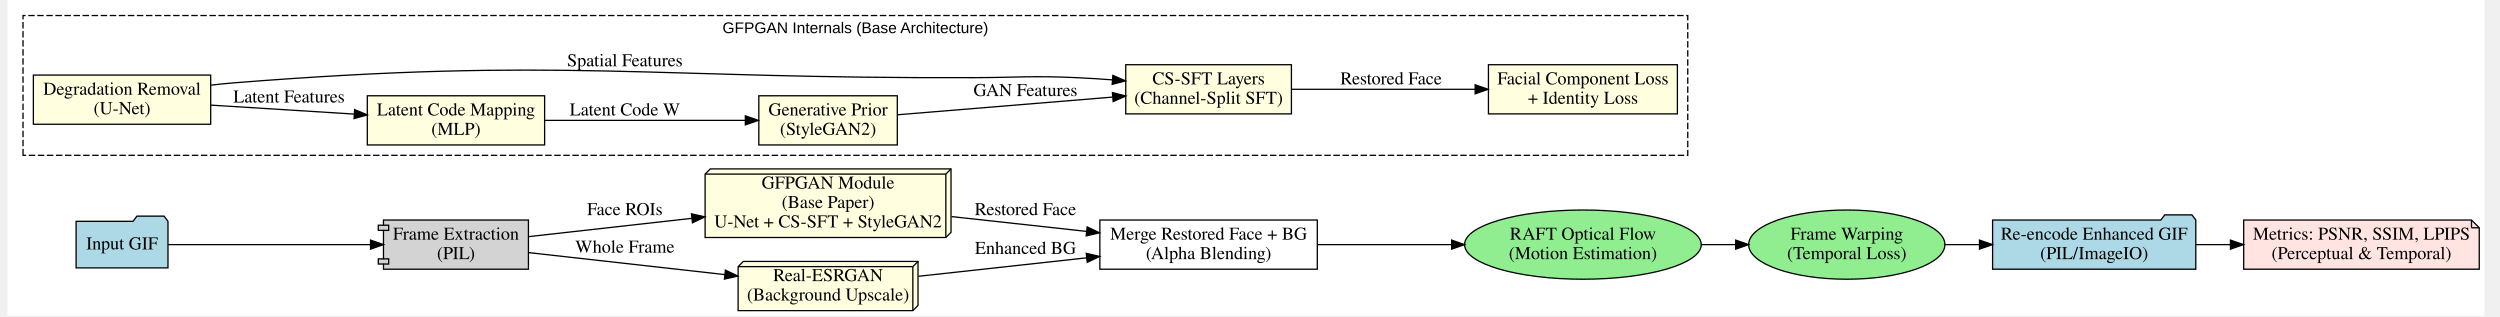
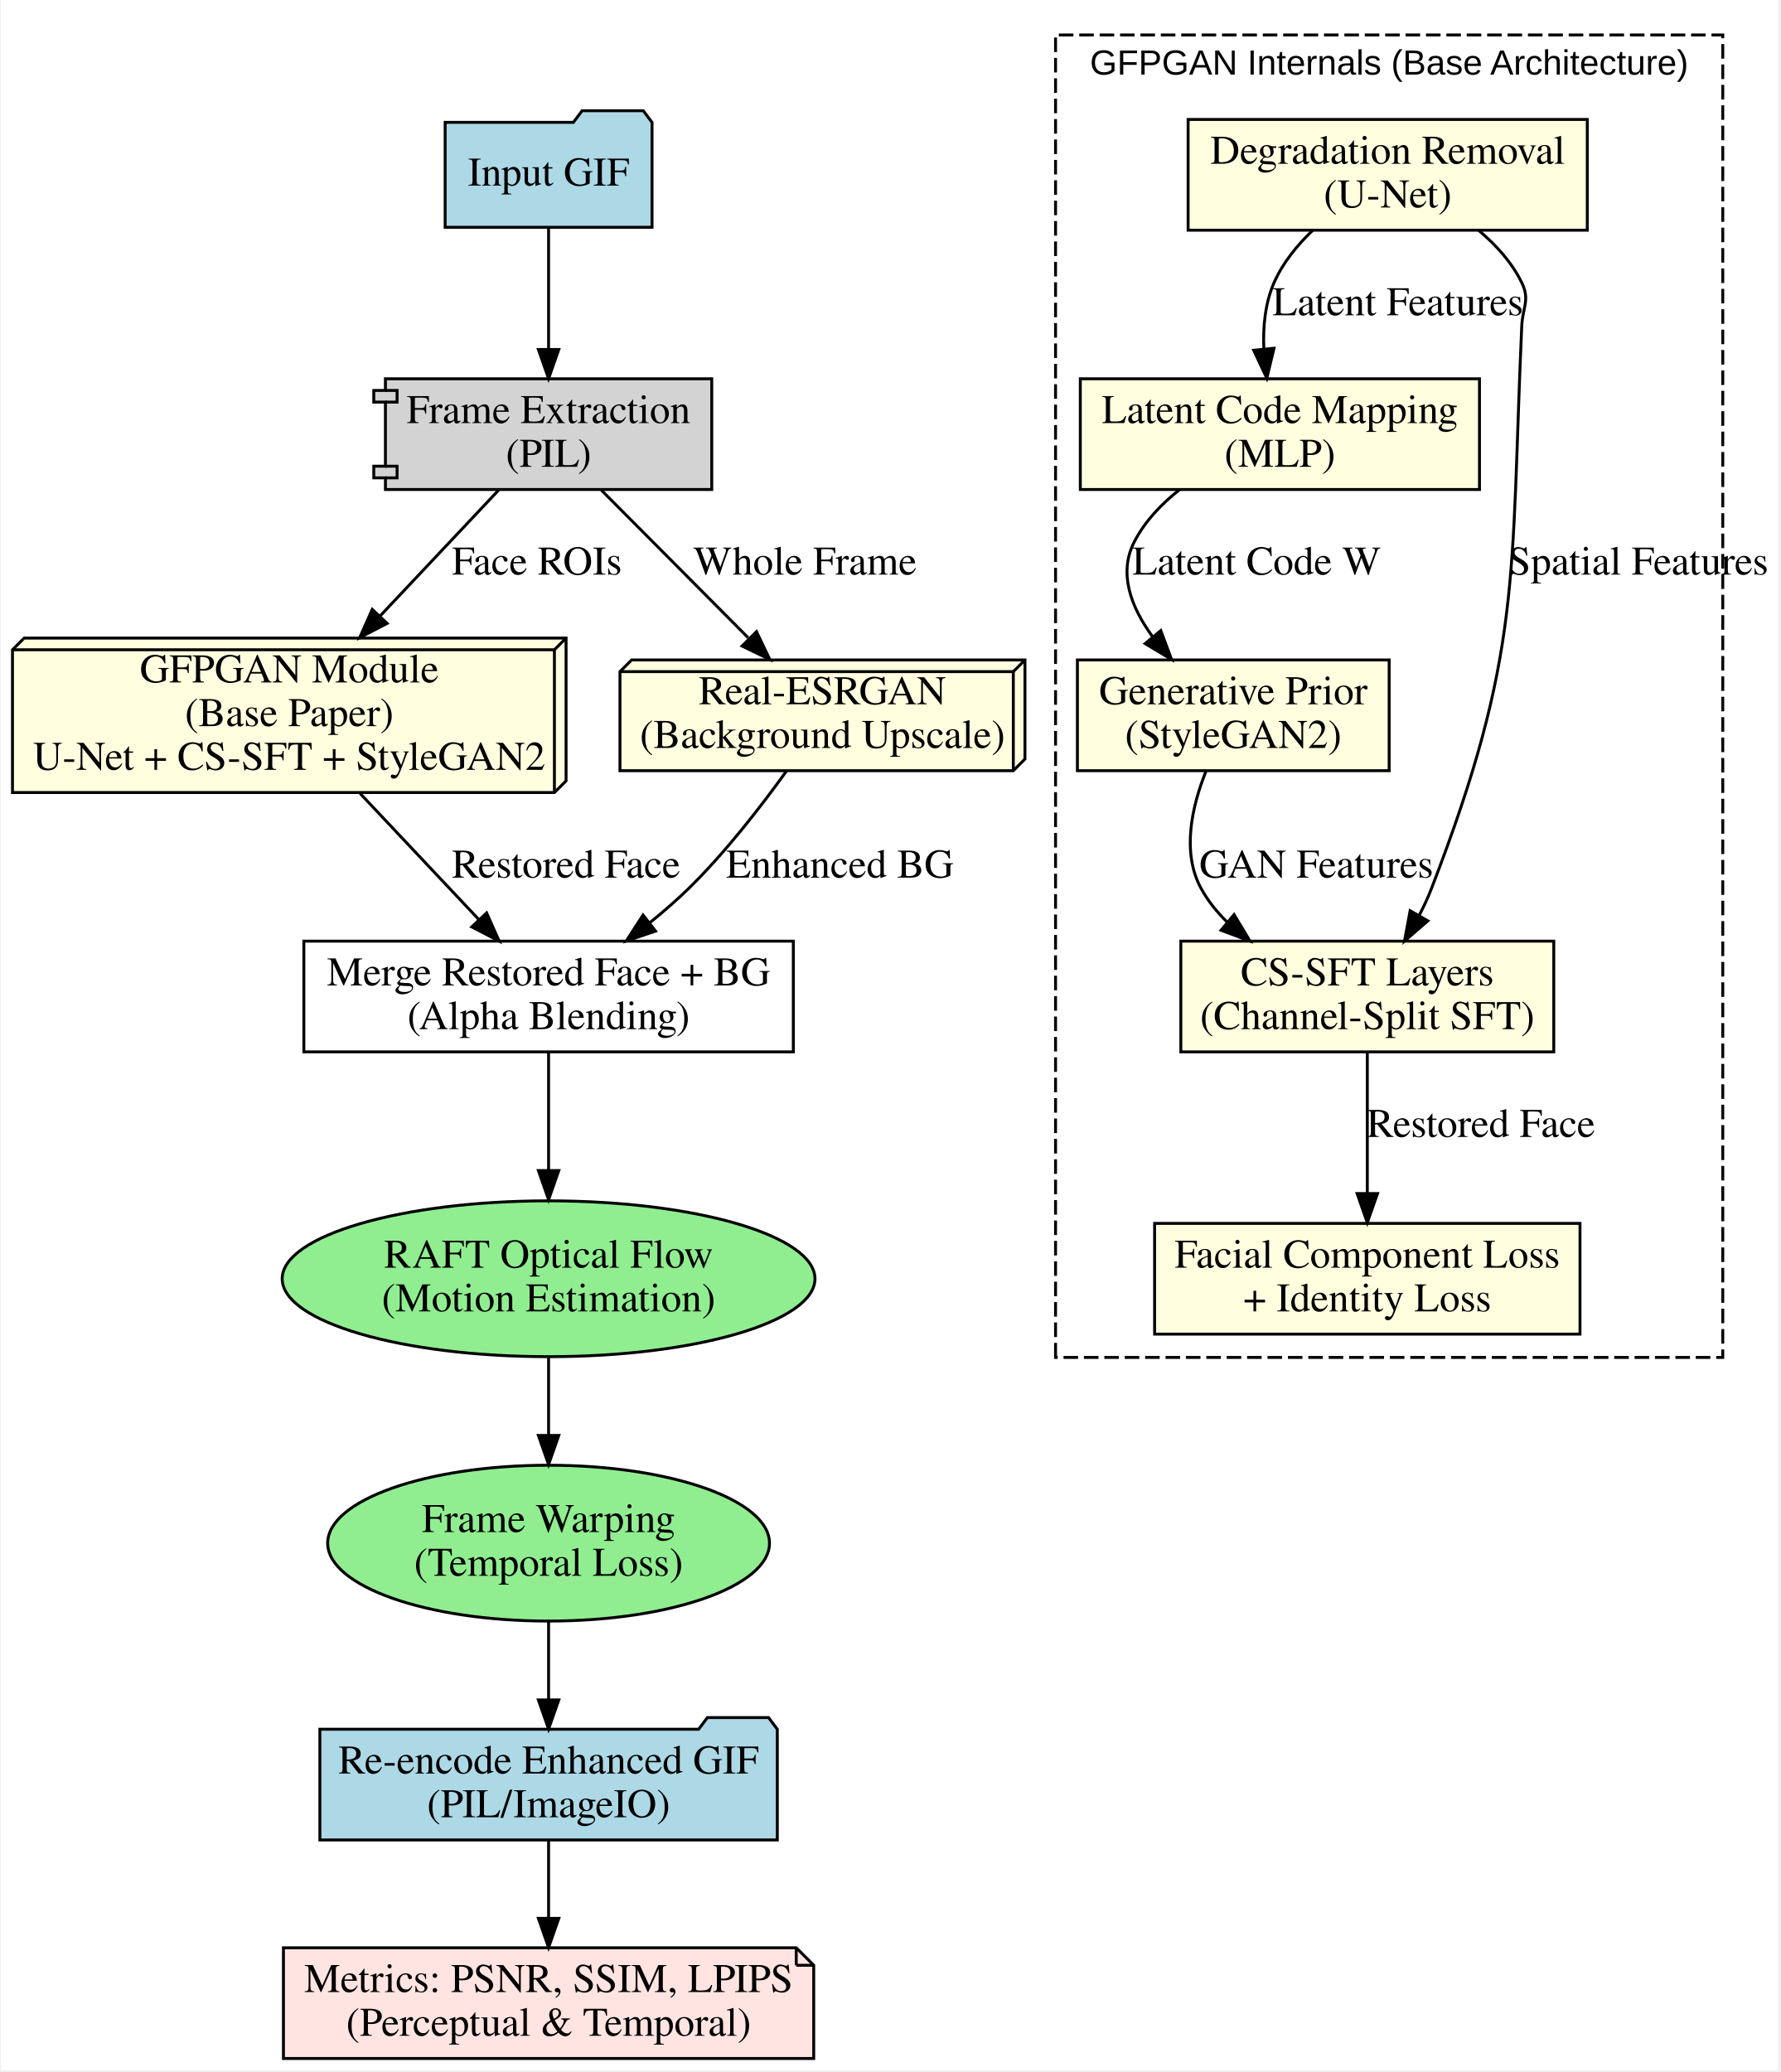
- <svg xmlns="http://www.w3.org/2000/svg" width="576pt" height="73pt" viewBox="0.00 0.00 576.00 73.44">
-   <g id="graph0" class="graph" transform="scale(0.3 0.3) rotate(0) translate(4 240)">
-     <polygon fill="white" stroke="transparent" points="-4,4 -4,-240 1909.75,-240 1909.75,4 -4,4" />
+ <svg xmlns="http://www.w3.org/2000/svg" width="495pt" height="576pt" viewBox="0.00 0.00 494.54 576.00">
+   <g id="graph0" class="graph" transform="scale(0.81 0.81) rotate(0) translate(4 706.48)">
+     <polygon fill="white" stroke="transparent" points="-4,4 -4,-706.48 606,-706.48 606,4 -4,4" />
    <g id="clust1" class="cluster">
-       <polygon fill="none" stroke="black" stroke-dasharray="5,2" points="8,-120 8,-228 1294.22,-228 1294.22,-120 8,-120" />
-       <text text-anchor="middle" x="651.11" y="-214.4" font-family="Arial" font-size="12.00">GFPGAN Internals (Base Architecture)</text>
+       <polygon fill="none" stroke="black" stroke-dasharray="5,2" points="358,-240.61 358,-694.48 587,-694.48 587,-240.61 358,-240.61" />
+       <text text-anchor="middle" x="472.5" y="-680.88" font-family="Arial" font-size="12.00">GFPGAN Internals (Base Architecture)</text>
    </g>
    <g id="node1" class="node">
-       <polygon fill="lightblue" stroke="black" points="120,-69 117,-73 96,-73 93,-69 49,-69 49,-33 120,-33 120,-69" />
-       <text text-anchor="middle" x="84.5" y="-47.3" font-family="Times,serif" font-size="14.00">Input GIF</text>
+       <polygon fill="lightblue" stroke="black" points="219.5,-664.48 216.5,-668.48 195.5,-668.48 192.5,-664.48 148.5,-664.48 148.5,-628.48 219.5,-628.48 219.5,-664.48" />
+       <text text-anchor="middle" x="184" y="-642.78" font-family="Times,serif" font-size="14.00">Input GIF</text>
    </g>
    <g id="node2" class="node">
-       <polygon fill="lightgrey" stroke="black" points="398.5,-70 286.5,-70 286.5,-66 282.5,-66 282.5,-62 286.5,-62 286.5,-40 282.5,-40 282.5,-36 286.5,-36 286.5,-32 398.5,-32 398.5,-70" />
-       <polyline fill="none" stroke="black" points="286.5,-66 290.5,-66 290.5,-62 286.5,-62 " />
-       <polyline fill="none" stroke="black" points="286.5,-40 290.5,-40 290.5,-36 286.5,-36 " />
-       <text text-anchor="middle" x="342.5" y="-54.8" font-family="Times,serif" font-size="14.00">Frame Extraction</text>
-       <text text-anchor="middle" x="342.5" y="-39.8" font-family="Times,serif" font-size="14.00">(PIL)</text>
+       <polygon fill="lightgrey" stroke="black" points="240,-576.48 128,-576.48 128,-572.48 124,-572.48 124,-568.48 128,-568.48 128,-546.48 124,-546.48 124,-542.48 128,-542.48 128,-538.48 240,-538.48 240,-576.48" />
+       <polyline fill="none" stroke="black" points="128,-572.48 132,-572.48 132,-568.48 128,-568.48 " />
+       <polyline fill="none" stroke="black" points="128,-546.48 132,-546.48 132,-542.48 128,-542.48 " />
+       <text text-anchor="middle" x="184" y="-561.28" font-family="Times,serif" font-size="14.00">Frame Extraction</text>
+       <text text-anchor="middle" x="184" y="-546.28" font-family="Times,serif" font-size="14.00">(PIL)</text>
    </g>
    <g id="edge6" class="edge">
-       <path fill="none" stroke="black" d="M120.03,-51C159.99,-51 226.69,-51 276.46,-51" />
-       <polygon fill="black" stroke="black" points="276.5,-54.5 286.5,-51 276.5,-47.5 276.5,-54.5" />
+       <path fill="none" stroke="black" d="M184,-628.29C184,-616.49 184,-600.55 184,-586.88" />
+       <polygon fill="black" stroke="black" points="187.5,-586.53 184,-576.53 180.5,-586.53 187.5,-586.53" />
    </g>
    <g id="node3" class="node">
-       <polygon fill="lightyellow" stroke="black" points="725,-109.5 539,-109.5 535,-105.5 535,-56.5 721,-56.5 725,-60.5 725,-109.5" />
-       <polyline fill="none" stroke="black" points="721,-105.5 535,-105.5 " />
-       <polyline fill="none" stroke="black" points="721,-105.5 721,-56.5 " />
-       <polyline fill="none" stroke="black" points="721,-105.5 725,-109.5 " />
-       <text text-anchor="middle" x="630" y="-94.3" font-family="Times,serif" font-size="14.00">GFPGAN Module</text>
-       <text text-anchor="middle" x="630" y="-79.3" font-family="Times,serif" font-size="14.00">(Base Paper)</text>
-       <text text-anchor="middle" x="630" y="-64.3" font-family="Times,serif" font-size="14.00">U-Net + CS-SFT + StyleGAN2</text>
+       <polygon fill="lightyellow" stroke="black" points="190,-487.48 4,-487.48 0,-483.48 0,-434.48 186,-434.48 190,-438.48 190,-487.48" />
+       <polyline fill="none" stroke="black" points="186,-483.48 0,-483.48 " />
+       <polyline fill="none" stroke="black" points="186,-483.48 186,-434.48 " />
+       <polyline fill="none" stroke="black" points="186,-483.48 190,-487.48 " />
+       <text text-anchor="middle" x="95" y="-472.28" font-family="Times,serif" font-size="14.00">GFPGAN Module</text>
+       <text text-anchor="middle" x="95" y="-457.28" font-family="Times,serif" font-size="14.00">(Base Paper)</text>
+       <text text-anchor="middle" x="95" y="-442.28" font-family="Times,serif" font-size="14.00">U-Net + CS-SFT + StyleGAN2</text>
    </g>
    <g id="edge7" class="edge">
-       <path fill="none" stroke="black" d="M398.55,-57.17C434.25,-61.17 481.9,-66.51 524.61,-71.3" />
-       <polygon fill="black" stroke="black" points="524.45,-74.8 534.77,-72.44 525.23,-67.85 524.45,-74.8" />
-       <text text-anchor="middle" x="473" y="-73.8" font-family="Times,serif" font-size="14.00">Face ROIs</text>
+       <path fill="none" stroke="black" d="M166.84,-538.26C155.31,-526.02 139.79,-509.54 126.12,-495.02" />
+       <polygon fill="black" stroke="black" points="128.58,-492.53 119.17,-487.65 123.48,-497.33 128.58,-492.53" />
+       <text text-anchor="middle" x="180" y="-509.28" font-family="Times,serif" font-size="14.00">Face ROIs</text>
    </g>
    <g id="node4" class="node">
-       <polygon fill="lightyellow" stroke="black" points="699.5,-38 564.5,-38 560.5,-34 560.5,0 695.5,0 699.5,-4 699.5,-38" />
-       <polyline fill="none" stroke="black" points="695.5,-34 560.5,-34 " />
-       <polyline fill="none" stroke="black" points="695.5,-34 695.5,0 " />
-       <polyline fill="none" stroke="black" points="695.5,-34 699.5,-38 " />
-       <text text-anchor="middle" x="630" y="-22.8" font-family="Times,serif" font-size="14.00">Real-ESRGAN</text>
-       <text text-anchor="middle" x="630" y="-7.8" font-family="Times,serif" font-size="14.00">(Background Upscale)</text>
+       <polygon fill="lightyellow" stroke="black" points="347.5,-479.98 212.5,-479.98 208.5,-475.98 208.5,-441.98 343.5,-441.98 347.5,-445.98 347.5,-479.98" />
+       <polyline fill="none" stroke="black" points="343.5,-475.98 208.5,-475.98 " />
+       <polyline fill="none" stroke="black" points="343.5,-475.98 343.5,-441.98 " />
+       <polyline fill="none" stroke="black" points="343.5,-475.98 347.5,-479.98 " />
+       <text text-anchor="middle" x="278" y="-464.78" font-family="Times,serif" font-size="14.00">Real-ESRGAN</text>
+       <text text-anchor="middle" x="278" y="-449.78" font-family="Times,serif" font-size="14.00">(Background Upscale)</text>
    </g>
    <g id="edge8" class="edge">
-       <path fill="none" stroke="black" d="M398.55,-44.83C441.59,-40.01 501.99,-33.24 550.16,-27.84" />
-       <polygon fill="black" stroke="black" points="550.69,-31.3 560.24,-26.71 549.91,-24.34 550.69,-31.3" />
-       <text text-anchor="middle" x="473" y="-44.8" font-family="Times,serif" font-size="14.00">Whole Frame</text>
+       <path fill="none" stroke="black" d="M202.12,-538.26C216.43,-523.88 236.56,-503.64 252.49,-487.62" />
+       <polygon fill="black" stroke="black" points="255.36,-489.7 259.93,-480.14 250.4,-484.77 255.36,-489.7" />
+       <text text-anchor="middle" x="272" y="-509.28" font-family="Times,serif" font-size="14.00">Whole Frame</text>
    </g>
    <g id="node5" class="node">
-       <polygon fill="white" stroke="black" points="1008,-70 840,-70 840,-32 1008,-32 1008,-70" />
-       <text text-anchor="middle" x="924" y="-54.8" font-family="Times,serif" font-size="14.00">Merge Restored Face + BG</text>
-       <text text-anchor="middle" x="924" y="-39.8" font-family="Times,serif" font-size="14.00">(Alpha Blending)</text>
+       <polygon fill="white" stroke="black" points="268,-383.48 100,-383.48 100,-345.48 268,-345.48 268,-383.48" />
+       <text text-anchor="middle" x="184" y="-368.28" font-family="Times,serif" font-size="14.00">Merge Restored Face + BG</text>
+       <text text-anchor="middle" x="184" y="-353.28" font-family="Times,serif" font-size="14.00">(Alpha Blending)</text>
    </g>
    <g id="edge9" class="edge">
-       <path fill="none" stroke="black" d="M725.4,-72.65C758.77,-69 796.27,-64.89 829.56,-61.24" />
-       <polygon fill="black" stroke="black" points="830.19,-64.69 839.75,-60.12 829.43,-57.73 830.19,-64.69" />
-       <text text-anchor="middle" x="782.5" y="-73.8" font-family="Times,serif" font-size="14.00">Restored Face</text>
+       <path fill="none" stroke="black" d="M119.32,-434.16C131.97,-420.73 147.38,-404.37 159.98,-390.98" />
+       <polygon fill="black" stroke="black" points="162.73,-393.17 167.04,-383.49 157.63,-388.37 162.73,-393.17" />
+       <text text-anchor="middle" x="190" y="-405.28" font-family="Times,serif" font-size="14.00">Restored Face</text>
    </g>
    <g id="edge10" class="edge">
-       <path fill="none" stroke="black" d="M699.83,-26.54C738.62,-30.79 787.61,-36.16 829.8,-40.79" />
-       <polygon fill="black" stroke="black" points="829.48,-44.27 839.81,-41.88 830.25,-37.31 829.48,-44.27" />
-       <text text-anchor="middle" x="782.5" y="-43.8" font-family="Times,serif" font-size="14.00">Enhanced BG</text>
+       <path fill="none" stroke="black" d="M265.63,-441.83C256.94,-429.74 244.66,-413.85 232,-401.48 227.95,-397.52 223.45,-393.62 218.89,-389.93" />
+       <polygon fill="black" stroke="black" points="220.71,-386.92 210.66,-383.55 216.42,-392.45 220.71,-386.92" />
+       <text text-anchor="middle" x="284" y="-405.28" font-family="Times,serif" font-size="14.00">Enhanced BG</text>
    </g>
    <g id="node6" class="node">
-       <ellipse fill="lightgreen" stroke="black" cx="1213.22" cy="-51" rx="91.43" ry="26.74" />
-       <text text-anchor="middle" x="1213.22" y="-54.8" font-family="Times,serif" font-size="14.00">RAFT Optical Flow</text>
-       <text text-anchor="middle" x="1213.22" y="-39.8" font-family="Times,serif" font-size="14.00">(Motion Estimation)</text>
+       <ellipse fill="lightgreen" stroke="black" cx="184" cy="-267.61" rx="91.43" ry="26.74" />
+       <text text-anchor="middle" x="184" y="-271.41" font-family="Times,serif" font-size="14.00">RAFT Optical Flow</text>
+       <text text-anchor="middle" x="184" y="-256.41" font-family="Times,serif" font-size="14.00">(Motion Estimation)</text>
    </g>
    <g id="edge11" class="edge">
-       <path fill="none" stroke="black" d="M1008.07,-51C1040.36,-51 1077.63,-51 1111.43,-51" />
-       <polygon fill="black" stroke="black" points="1111.79,-54.5 1121.79,-51 1111.79,-47.5 1111.79,-54.5" />
+       <path fill="none" stroke="black" d="M184,-345.19C184,-333.78 184,-318.69 184,-304.92" />
+       <polygon fill="black" stroke="black" points="187.5,-304.74 184,-294.74 180.5,-304.74 187.5,-304.74" />
    </g>
    <g id="node7" class="node">
-       <ellipse fill="lightgreen" stroke="black" cx="1417.09" cy="-51" rx="75.82" ry="26.74" />
-       <text text-anchor="middle" x="1417.09" y="-54.8" font-family="Times,serif" font-size="14.00">Frame Warping</text>
-       <text text-anchor="middle" x="1417.09" y="-39.8" font-family="Times,serif" font-size="14.00">(Temporal Loss)</text>
+       <ellipse fill="lightgreen" stroke="black" cx="184" cy="-176.87" rx="75.82" ry="26.74" />
+       <text text-anchor="middle" x="184" y="-180.67" font-family="Times,serif" font-size="14.00">Frame Warping</text>
+       <text text-anchor="middle" x="184" y="-165.67" font-family="Times,serif" font-size="14.00">(Temporal Loss)</text>
    </g>
    <g id="edge12" class="edge">
-       <path fill="none" stroke="black" d="M1304.53,-51C1313.36,-51 1322.29,-51 1331.07,-51" />
-       <polygon fill="black" stroke="black" points="1331.27,-54.5 1341.27,-51 1331.27,-47.5 1331.27,-54.5" />
+       <path fill="none" stroke="black" d="M184,-240.47C184,-232.16 184,-222.82 184,-213.95" />
+       <polygon fill="black" stroke="black" points="187.5,-213.83 184,-203.83 180.5,-213.83 187.5,-213.83" />
    </g>
    <g id="node8" class="node">
-       <polygon fill="lightblue" stroke="black" points="1686.75,-70 1683.75,-74 1662.75,-74 1659.75,-70 1529.75,-70 1529.75,-32 1686.75,-32 1686.75,-70" />
-       <text text-anchor="middle" x="1608.25" y="-54.8" font-family="Times,serif" font-size="14.00">Re-encode Enhanced GIF</text>
-       <text text-anchor="middle" x="1608.25" y="-39.8" font-family="Times,serif" font-size="14.00">(PIL/ImageIO)</text>
+       <polygon fill="lightblue" stroke="black" points="262.5,-113 259.5,-117 238.5,-117 235.5,-113 105.5,-113 105.5,-75 262.5,-75 262.5,-113" />
+       <text text-anchor="middle" x="184" y="-97.8" font-family="Times,serif" font-size="14.00">Re-encode Enhanced GIF</text>
+       <text text-anchor="middle" x="184" y="-82.8" font-family="Times,serif" font-size="14.00">(PIL/ImageIO)</text>
    </g>
    <g id="edge13" class="edge">
-       <path fill="none" stroke="black" d="M1492.86,-51C1501.63,-51 1510.65,-51 1519.59,-51" />
-       <polygon fill="black" stroke="black" points="1519.62,-54.5 1529.62,-51 1519.62,-47.5 1519.62,-54.5" />
+       <path fill="none" stroke="black" d="M184,-149.84C184,-141.3 184,-131.78 184,-123.1" />
+       <polygon fill="black" stroke="black" points="187.5,-123.05 184,-113.05 180.5,-123.05 187.5,-123.05" />
    </g>
    <g id="node9" class="node">
-       <polygon fill="mistyrose" stroke="black" points="1899.75,-70 1723.75,-70 1723.75,-32 1905.75,-32 1905.75,-64 1899.75,-70" />
-       <polyline fill="none" stroke="black" points="1899.75,-70 1899.75,-64 " />
-       <polyline fill="none" stroke="black" points="1905.75,-64 1899.75,-64 " />
-       <text text-anchor="middle" x="1814.75" y="-54.8" font-family="Times,serif" font-size="14.00">Metrics: PSNR, SSIM, LPIPS</text>
-       <text text-anchor="middle" x="1814.75" y="-39.8" font-family="Times,serif" font-size="14.00">(Perceptual &amp; Temporal)</text>
+       <polygon fill="mistyrose" stroke="black" points="269,-38 93,-38 93,0 275,0 275,-32 269,-38" />
+       <polyline fill="none" stroke="black" points="269,-38 269,-32 " />
+       <polyline fill="none" stroke="black" points="275,-32 269,-32 " />
+       <text text-anchor="middle" x="184" y="-22.8" font-family="Times,serif" font-size="14.00">Metrics: PSNR, SSIM, LPIPS</text>
+       <text text-anchor="middle" x="184" y="-7.8" font-family="Times,serif" font-size="14.00">(Perceptual &amp; Temporal)</text>
    </g>
    <g id="edge14" class="edge">
-       <path fill="none" stroke="black" d="M1686.86,-51C1695.56,-51 1704.52,-51 1713.45,-51" />
-       <polygon fill="black" stroke="black" points="1713.52,-54.5 1723.52,-51 1713.52,-47.5 1713.52,-54.5" />
+       <path fill="none" stroke="black" d="M184,-74.96C184,-66.88 184,-57.18 184,-48.18" />
+       <polygon fill="black" stroke="black" points="187.5,-48.09 184,-38.09 180.5,-48.09 187.5,-48.09" />
    </g>
    <g id="node10" class="node">
-       <polygon fill="lightyellow" stroke="black" points="153,-182 16,-182 16,-144 153,-144 153,-182" />
-       <text text-anchor="middle" x="84.5" y="-166.8" font-family="Times,serif" font-size="14.00">Degradation Removal</text>
-       <text text-anchor="middle" x="84.5" y="-151.8" font-family="Times,serif" font-size="14.00">(U-Net)</text>
+       <polygon fill="lightyellow" stroke="black" points="540.5,-665.48 403.5,-665.48 403.5,-627.48 540.5,-627.48 540.5,-665.48" />
+       <text text-anchor="middle" x="472" y="-650.28" font-family="Times,serif" font-size="14.00">Degradation Removal</text>
+       <text text-anchor="middle" x="472" y="-635.28" font-family="Times,serif" font-size="14.00">(U-Net)</text>
    </g>
    <g id="node11" class="node">
-       <polygon fill="lightyellow" stroke="black" points="411,-166 274,-166 274,-128 411,-128 411,-166" />
-       <text text-anchor="middle" x="342.5" y="-150.8" font-family="Times,serif" font-size="14.00">Latent Code Mapping</text>
-       <text text-anchor="middle" x="342.5" y="-135.8" font-family="Times,serif" font-size="14.00">(MLP)</text>
+       <polygon fill="lightyellow" stroke="black" points="503.5,-576.48 366.5,-576.48 366.5,-538.48 503.5,-538.48 503.5,-576.48" />
+       <text text-anchor="middle" x="435" y="-561.28" font-family="Times,serif" font-size="14.00">Latent Code Mapping</text>
+       <text text-anchor="middle" x="435" y="-546.28" font-family="Times,serif" font-size="14.00">(MLP)</text>
    </g>
    <g id="edge1" class="edge">
-       <path fill="none" stroke="black" d="M153.1,-158.78C187.07,-156.65 228.42,-154.07 263.71,-151.86" />
-       <polygon fill="black" stroke="black" points="264.21,-155.34 273.97,-151.22 263.77,-148.35 264.21,-155.34" />
-       <text text-anchor="middle" x="213.5" y="-160.8" font-family="Times,serif" font-size="14.00">Latent Features</text>
+       <path fill="none" stroke="black" d="M446.24,-627.4C440.87,-622.28 435.96,-616.23 433,-609.48 429.92,-602.45 429.16,-594.34 429.49,-586.68" />
+       <polygon fill="black" stroke="black" points="432.98,-586.97 430.51,-576.67 426.01,-586.26 432.98,-586.97" />
+       <text text-anchor="middle" x="475.5" y="-598.28" font-family="Times,serif" font-size="14.00">Latent Features</text>
    </g>
    <g id="node13" class="node">
-       <polygon fill="lightyellow" stroke="black" points="988,-190 860,-190 860,-152 988,-152 988,-190" />
-       <text text-anchor="middle" x="924" y="-174.8" font-family="Times,serif" font-size="14.00">CS-SFT Layers</text>
-       <text text-anchor="middle" x="924" y="-159.8" font-family="Times,serif" font-size="14.00">(Channel-Split SFT)</text>
+       <polygon fill="lightyellow" stroke="black" points="529,-383.48 401,-383.48 401,-345.48 529,-345.48 529,-383.48" />
+       <text text-anchor="middle" x="465" y="-368.28" font-family="Times,serif" font-size="14.00">CS-SFT Layers</text>
+       <text text-anchor="middle" x="465" y="-353.28" font-family="Times,serif" font-size="14.00">(Channel-Split SFT)</text>
    </g>
    <g id="edge3" class="edge">
-       <path fill="none" stroke="black" d="M153.07,-174.19C159.12,-174.92 165.16,-175.54 171,-176 424.44,-196.05 488.77,-179.11 743,-180 778.11,-180.12 786.92,-181.56 822,-180 830.98,-179.6 840.39,-179 849.7,-178.3" />
-       <polygon fill="black" stroke="black" points="850.06,-181.78 859.75,-177.5 849.51,-174.81 850.06,-181.78" />
-       <text text-anchor="middle" x="473" y="-188.8" font-family="Times,serif" font-size="14.00">Spatial Features</text>
+       <path fill="none" stroke="black" d="M503.24,-627.39C509.2,-622.4 514.62,-616.41 518,-609.48 520.92,-603.49 518.3,-601.14 518,-594.48 514.13,-507.69 518.26,-482.54 487,-401.48 485.81,-398.4 484.37,-395.3 482.78,-392.27" />
+       <polygon fill="black" stroke="black" points="485.77,-390.44 477.76,-383.5 479.7,-393.92 485.77,-390.44" />
+       <text text-anchor="middle" x="558" y="-509.28" font-family="Times,serif" font-size="14.00">Spatial Features</text>
    </g>
    <g id="node12" class="node">
-       <polygon fill="lightyellow" stroke="black" points="683.5,-166 576.5,-166 576.5,-128 683.5,-128 683.5,-166" />
-       <text text-anchor="middle" x="630" y="-150.8" font-family="Times,serif" font-size="14.00">Generative Prior</text>
-       <text text-anchor="middle" x="630" y="-135.8" font-family="Times,serif" font-size="14.00">(StyleGAN2)</text>
+       <polygon fill="lightyellow" stroke="black" points="472.5,-479.98 365.5,-479.98 365.5,-441.98 472.5,-441.98 472.5,-479.98" />
+       <text text-anchor="middle" x="419" y="-464.78" font-family="Times,serif" font-size="14.00">Generative Prior</text>
+       <text text-anchor="middle" x="419" y="-449.78" font-family="Times,serif" font-size="14.00">(StyleGAN2)</text>
    </g>
    <g id="edge2" class="edge">
-       <path fill="none" stroke="black" d="M411.16,-147C458.07,-147 520.1,-147 565.97,-147" />
-       <polygon fill="black" stroke="black" points="566.09,-150.5 576.09,-147 566.09,-143.5 566.09,-150.5" />
-       <text text-anchor="middle" x="473" y="-150.8" font-family="Times,serif" font-size="14.00">Latent Code W</text>
+       <path fill="none" stroke="black" d="M400.59,-538.45C394.31,-533.51 388.61,-527.53 385,-520.48 379.48,-509.7 383.92,-498.11 391.2,-488.11" />
+       <polygon fill="black" stroke="black" points="394.12,-490.07 397.82,-480.15 388.74,-485.6 394.12,-490.07" />
+       <text text-anchor="middle" x="427" y="-509.28" font-family="Times,serif" font-size="14.00">Latent Code W</text>
    </g>
    <g id="edge4" class="edge">
-       <path fill="none" stroke="black" d="M683.54,-151.32C729.95,-155.13 798.1,-160.73 849.84,-164.99" />
-       <polygon fill="black" stroke="black" points="849.7,-168.49 859.96,-165.82 850.28,-161.51 849.7,-168.49" />
-       <text text-anchor="middle" x="782.5" y="-165.8" font-family="Times,serif" font-size="14.00">GAN Features</text>
+       <path fill="none" stroke="black" d="M409.65,-441.85C404.8,-429.76 401.17,-413.88 408,-401.48 410.35,-397.22 413.44,-393.39 416.96,-389.97" />
+       <polygon fill="black" stroke="black" points="419.27,-392.6 424.72,-383.51 414.79,-387.22 419.27,-392.6" />
+       <text text-anchor="middle" x="447.5" y="-405.28" font-family="Times,serif" font-size="14.00">GAN Features</text>
    </g>
    <g id="node14" class="node">
-       <polygon fill="lightyellow" stroke="black" points="1286.22,-190 1140.22,-190 1140.22,-152 1286.22,-152 1286.22,-190" />
-       <text text-anchor="middle" x="1213.22" y="-174.8" font-family="Times,serif" font-size="14.00">Facial Component Loss</text>
-       <text text-anchor="middle" x="1213.22" y="-159.8" font-family="Times,serif" font-size="14.00">+ Identity Loss</text>
+       <polygon fill="lightyellow" stroke="black" points="538,-286.61 392,-286.61 392,-248.61 538,-248.61 538,-286.61" />
+       <text text-anchor="middle" x="465" y="-271.41" font-family="Times,serif" font-size="14.00">Facial Component Loss</text>
+       <text text-anchor="middle" x="465" y="-256.41" font-family="Times,serif" font-size="14.00">+ Identity Loss</text>
    </g>
    <g id="edge5" class="edge">
-       <path fill="none" stroke="black" d="M988.03,-171C1029.71,-171 1084.78,-171 1129.91,-171" />
-       <polygon fill="black" stroke="black" points="1129.97,-174.5 1139.97,-171 1129.97,-167.5 1129.97,-174.5" />
-       <text text-anchor="middle" x="1065" y="-174.8" font-family="Times,serif" font-size="14.00">Restored Face</text>
+       <path fill="none" stroke="black" d="M465,-345.19C465,-331.54 465,-312.63 465,-297.02" />
+       <polygon fill="black" stroke="black" points="468.5,-296.85 465,-286.85 461.5,-296.85 468.5,-296.85" />
+       <text text-anchor="middle" x="504" y="-316.28" font-family="Times,serif" font-size="14.00">Restored Face</text>
    </g>
  </g>
</svg>
